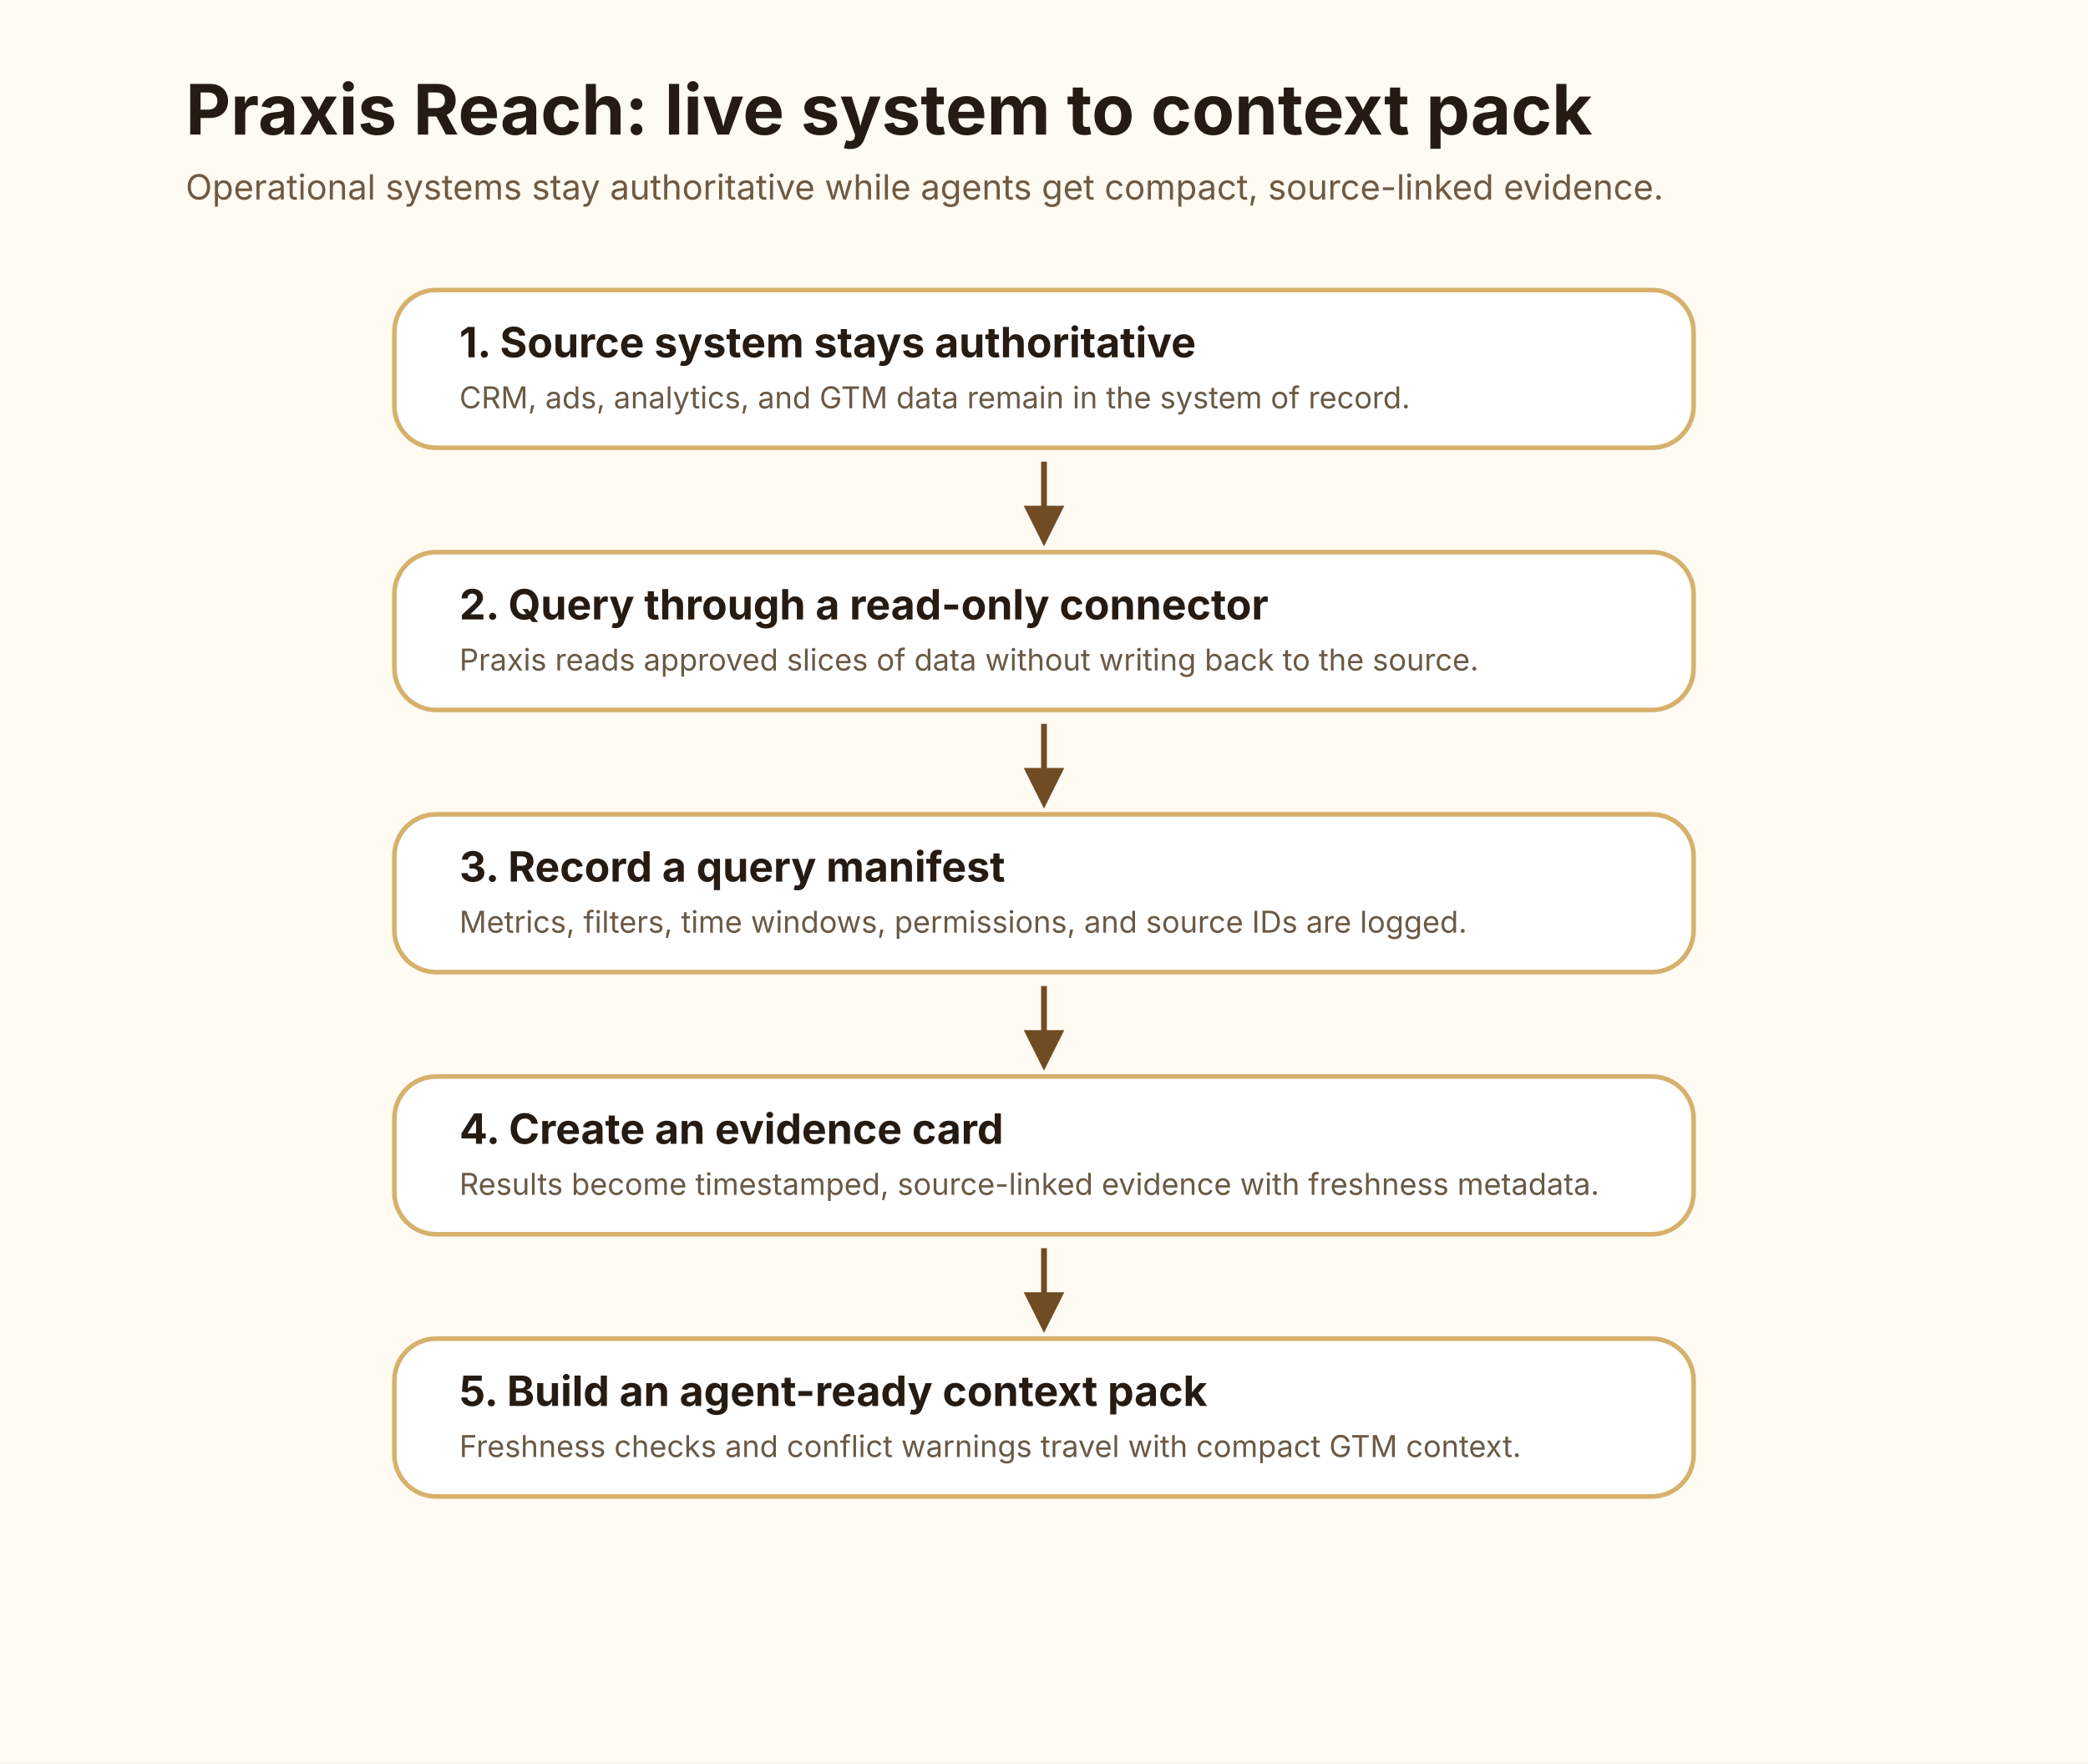
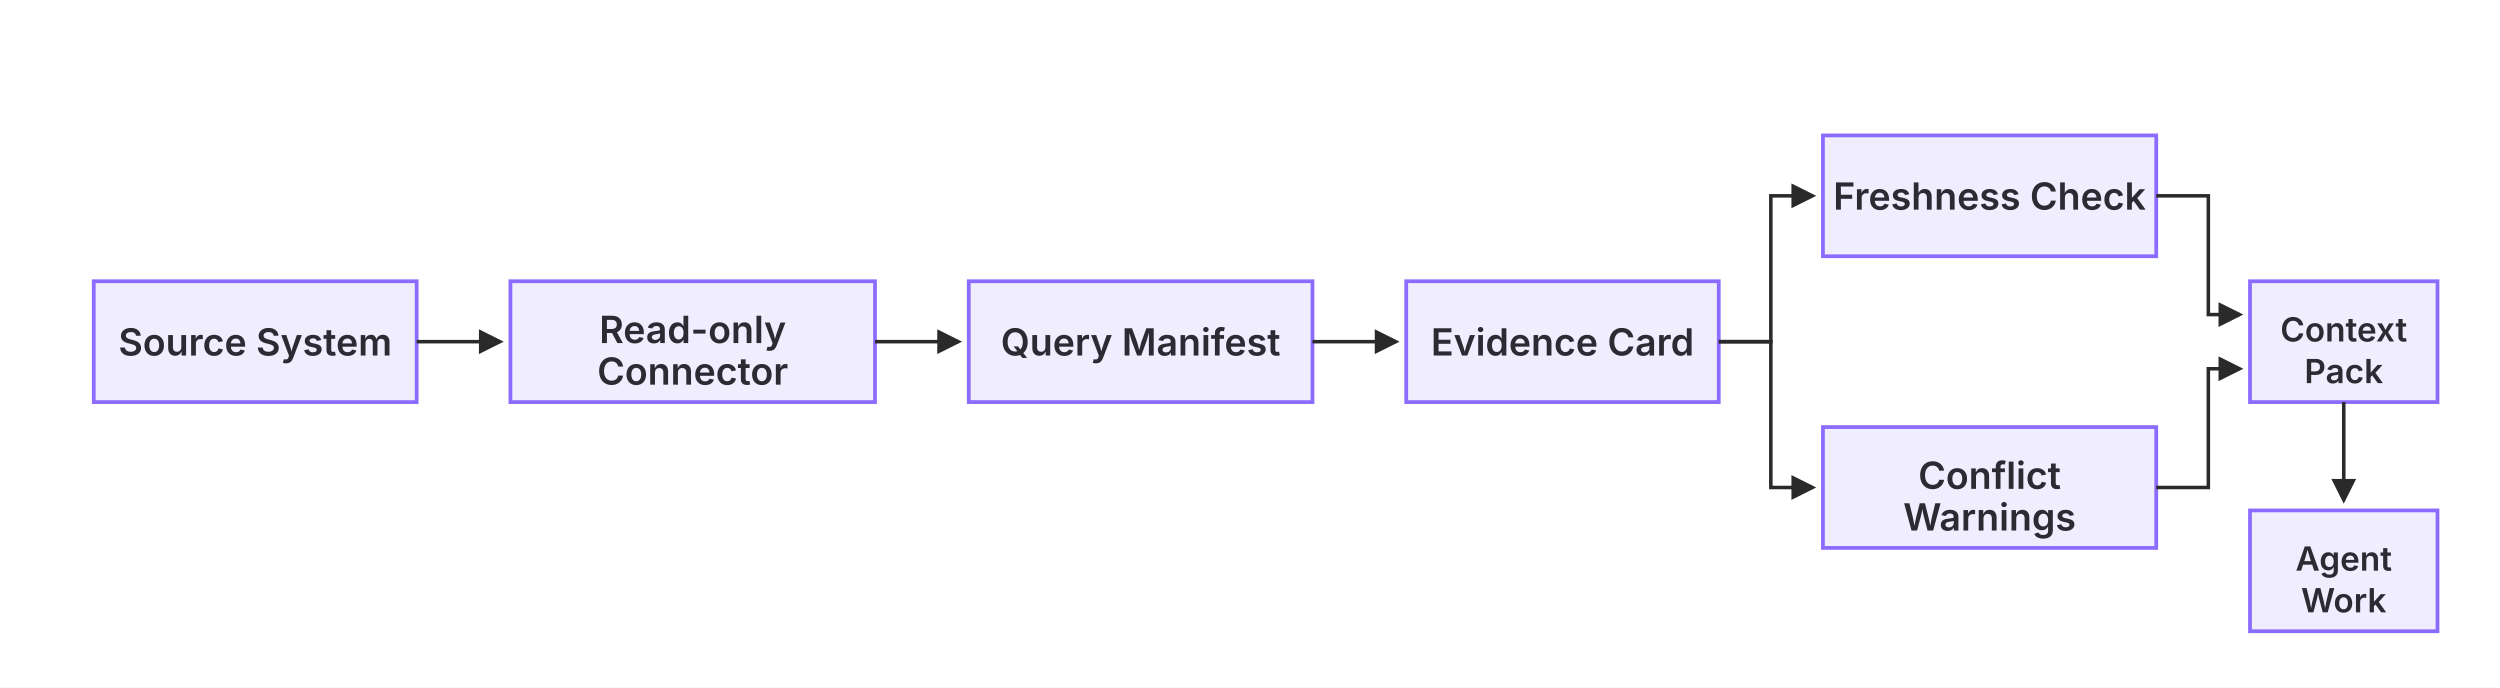
- <svg xmlns="http://www.w3.org/2000/svg" width="900" height="760" viewBox="0 0 900 760" role="img" aria-labelledby="title desc">
+ <svg xmlns="http://www.w3.org/2000/svg" width="1200" height="330" viewBox="0 0 1200 330" role="img" aria-labelledby="title desc">
  <defs>
-     <marker id="arrow" viewBox="0 0 10 10" refX="8" refY="5" markerWidth="7" markerHeight="7" orient="auto-start-reverse">
-       <path d="M 0 0 L 10 5 L 0 10 z" fill="#704c24" />
+     <marker id="arrow" viewBox="0 0 10 10" refX="8.5" refY="5" markerWidth="7" markerHeight="7" orient="auto">
+       <path d="M 0 0 L 10 5 L 0 10 z" fill="#2a2a2a" />
    </marker>
    <style>
-       .bg { fill: #fffaf2; }
-       .title { font: 700 30px ui-sans-serif, system-ui, -apple-system, BlinkMacSystemFont, "Segoe UI", sans-serif; fill: #261b12; }
-       .subtitle { font: 400 15px ui-sans-serif, system-ui, -apple-system, BlinkMacSystemFont, "Segoe UI", sans-serif; fill: #6e5a44; }
-       .box { fill: #ffffff; stroke: #d6b16c; stroke-width: 2; rx: 18; }
-       .label { font: 700 18px ui-sans-serif, system-ui, -apple-system, BlinkMacSystemFont, "Segoe UI", sans-serif; fill: #261b12; }
-       .note { font: 400 13px ui-sans-serif, system-ui, -apple-system, BlinkMacSystemFont, "Segoe UI", sans-serif; fill: #6a5945; }
-       .arrow { stroke: #704c24; stroke-width: 2.5; marker-end: url(#arrow); }
+       .box { fill: #f0edff; stroke: #8b6cff; stroke-width: 1.8; rx: 0; }
+       .text { font: 600 18px ui-sans-serif, system-ui, -apple-system, BlinkMacSystemFont, "Segoe UI", sans-serif; fill: #2b2b33; text-anchor: middle; dominant-baseline: middle; }
+       .small { font-size: 16px; }
+       .arrow { fill: none; stroke: #2a2a2a; stroke-width: 1.7; marker-end: url(#arrow); }
    </style>
  </defs>
-   <rect class="bg" width="900" height="760" />
-   <text class="title" x="80" y="58">Praxis Reach: live system to context pack</text>
-   <text class="subtitle" x="80" y="86">Operational systems stay authoritative while agents get compact, source-linked evidence.</text>
-   <g transform="translate(170 125)">
-     <rect class="box" width="560" height="68" />
-     <text class="label" x="28" y="29">1. Source system stays authoritative</text>
-     <text class="note" x="28" y="51">CRM, ads, analytics, and GTM data remain in the system of record.</text>
+   <rect width="1200" height="330" fill="#ffffff" />
+   <g transform="translate(45 135)">
+     <rect class="box" width="155" height="58" />
+     <text class="text" x="77.5" y="29">Source System</text>
  </g>
-   <line class="arrow" x1="450" y1="199" x2="450" y2="232" />
-   <g transform="translate(170 238)">
-     <rect class="box" width="560" height="68" />
-     <text class="label" x="28" y="29">2. Query through a read-only connector</text>
-     <text class="note" x="28" y="51">Praxis reads approved slices of data without writing back to the source.</text>
+   <g transform="translate(245 135)">
+     <rect class="box" width="175" height="58" />
+     <text class="text" x="87.5" y="23">Read-only</text>
+     <text class="text" x="87.5" y="43">Connector</text>
  </g>
-   <line class="arrow" x1="450" y1="312" x2="450" y2="345" />
-   <g transform="translate(170 351)">
-     <rect class="box" width="560" height="68" />
-     <text class="label" x="28" y="29">3. Record a query manifest</text>
-     <text class="note" x="28" y="51">Metrics, filters, time windows, permissions, and source IDs are logged.</text>
+   <g transform="translate(465 135)">
+     <rect class="box" width="165" height="58" />
+     <text class="text" x="82.5" y="29">Query Manifest</text>
  </g>
-   <line class="arrow" x1="450" y1="425" x2="450" y2="458" />
-   <g transform="translate(170 464)">
-     <rect class="box" width="560" height="68" />
-     <text class="label" x="28" y="29">4. Create an evidence card</text>
-     <text class="note" x="28" y="51">Results become timestamped, source-linked evidence with freshness metadata.</text>
+   <g transform="translate(675 135)">
+     <rect class="box" width="150" height="58" />
+     <text class="text" x="75" y="29">Evidence Card</text>
  </g>
-   <line class="arrow" x1="450" y1="538" x2="450" y2="571" />
-   <g transform="translate(170 577)">
-     <rect class="box" width="560" height="68" />
-     <text class="label" x="28" y="29">5. Build an agent-ready context pack</text>
-     <text class="note" x="28" y="51">Freshness checks and conflict warnings travel with compact GTM context.</text>
+   <g transform="translate(875 65)">
+     <rect class="box" width="160" height="58" />
+     <text class="text" x="80" y="29">Freshness Check</text>
  </g>
+   <g transform="translate(875 205)">
+     <rect class="box" width="160" height="58" />
+     <text class="text" x="80" y="23">Conflict</text>
+     <text class="text" x="80" y="43">Warnings</text>
+   </g>
+   <g transform="translate(1080 135)">
+     <rect class="box" width="90" height="58" />
+     <text class="text small" x="45" y="23">Context</text>
+     <text class="text small" x="45" y="43">Pack</text>
+   </g>
+   <g transform="translate(1080 245)">
+     <rect class="box" width="90" height="58" />
+     <text class="text small" x="45" y="23">Agent</text>
+     <text class="text small" x="45" y="43">Work</text>
+   </g>
+   <path class="arrow" d="M 200 164 H 240" />
+   <path class="arrow" d="M 420 164 H 460" />
+   <path class="arrow" d="M 630 164 H 670" />
+   <path class="arrow" d="M 825 164 H 850 V 94 H 870" />
+   <path class="arrow" d="M 825 164 H 850 V 234 H 870" />
+   <path class="arrow" d="M 1035 94 H 1060 V 151 H 1075" />
+   <path class="arrow" d="M 1035 234 H 1060 V 177 H 1075" />
+   <path class="arrow" d="M 1125 193 V 240" />
</svg>
